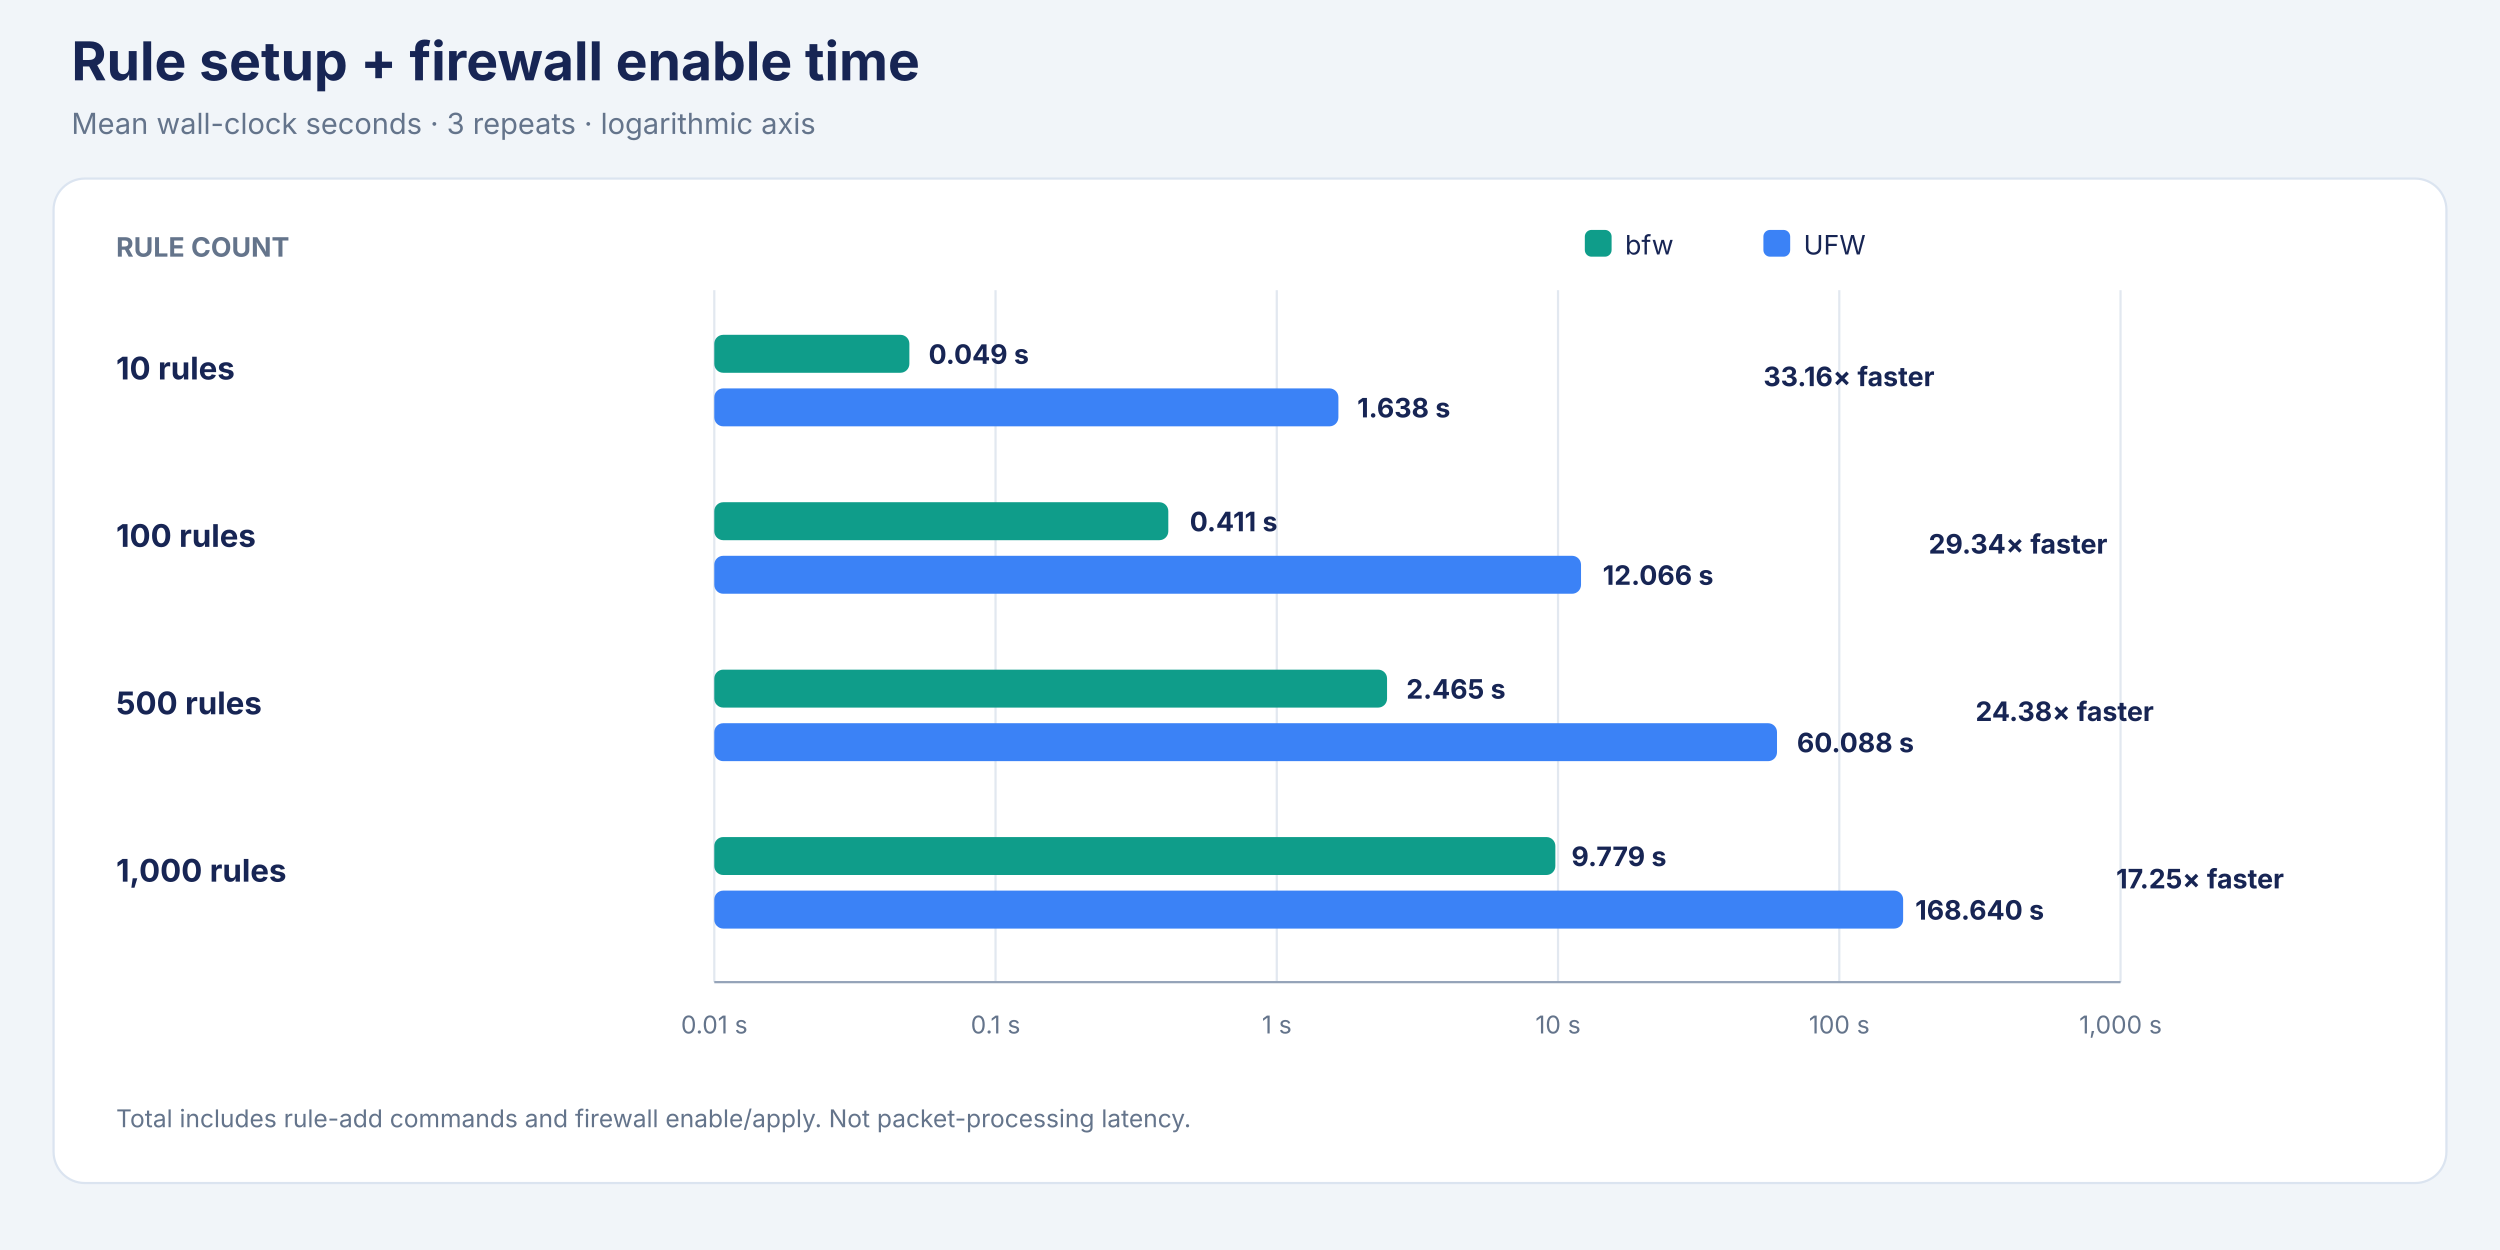
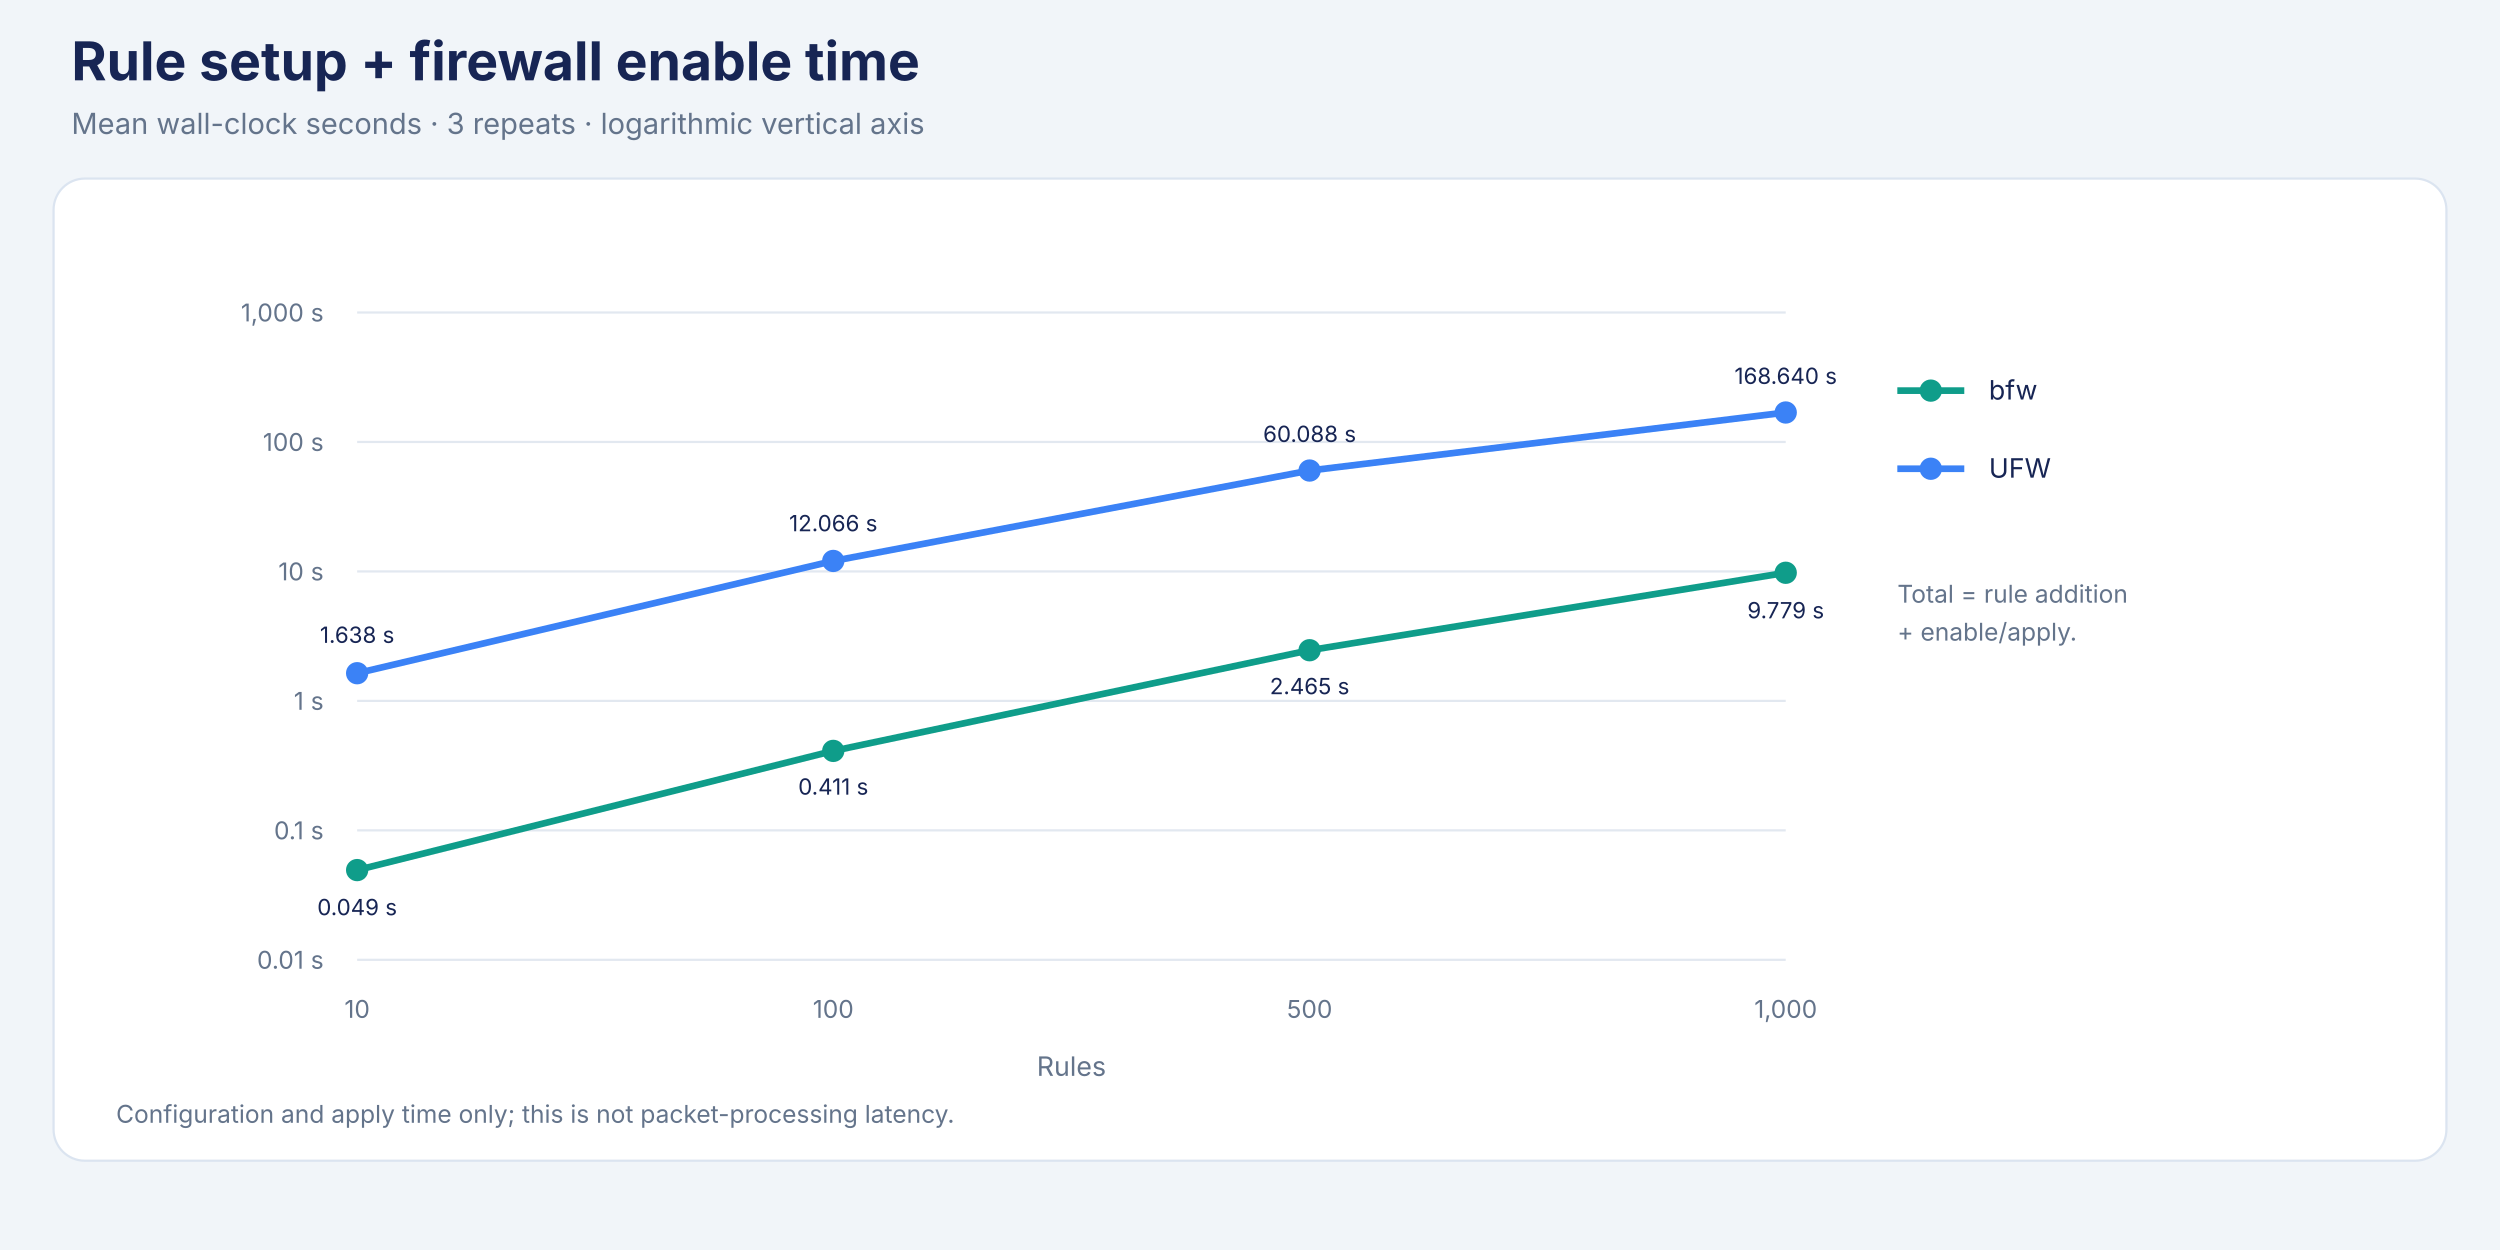
<svg xmlns="http://www.w3.org/2000/svg" width="1120" height="560" viewBox="0 0 1120 560" role="img" aria-labelledby="title desc">
  <style>
    text { font-family: Inter, ui-sans-serif, system-ui, -apple-system, "Segoe UI", sans-serif; fill: #172554; }
    .muted { fill: #64748b; }
    .panel { fill: #fff; stroke: #dbe4f0; stroke-width: 1; }
    .grid { stroke: #e2e8f0; stroke-width: 1; }
-     .bfw { fill: #0f9d8a; }
-     .ufw { fill: #3b82f6; }
+     .line { fill: none; stroke-width: 3; stroke-linecap: round; stroke-linejoin: round; }
  </style>
  <rect width="1120" height="560" fill="#f1f5f9" />
  <text x="32" y="36" font-size="24" font-weight="700">Rule setup + firewall enable time</text>
-   <text x="32" y="60" font-size="13" class="muted">Mean wall-clock seconds · 3 repeats · logarithmic axis</text>
-   <rect class="panel" x="24" y="80" width="1072" height="450" rx="14" />
-   <text x="52" y="115" font-size="12" font-weight="650" class="muted">RULE COUNT</text>
-   <rect class="bfw" x="710" y="103" width="12" height="12" rx="3" />
-   <text x="728" y="114" font-size="12">bfw</text>
-   <rect class="ufw" x="790" y="103" width="12" height="12" rx="3" />
-   <text x="808" y="114" font-size="12">UFW</text>
-   <line class="grid" x1="320" y1="130" x2="320" y2="440" />
-   <line class="grid" x1="446" y1="130" x2="446" y2="440" />
-   <line class="grid" x1="572" y1="130" x2="572" y2="440" />
-   <line class="grid" x1="698" y1="130" x2="698" y2="440" />
-   <line class="grid" x1="824" y1="130" x2="824" y2="440" />
-   <line class="grid" x1="950" y1="130" x2="950" y2="440" />
-   <text x="52" y="170" font-size="14" font-weight="650">10 rules</text>
-   <rect class="bfw" x="320" y="150" width="87.4" height="17" rx="4" />
-   <text x="416" y="163" font-size="12" font-weight="650">0.049 s</text>
-   <rect class="ufw" x="320" y="174" width="279.6" height="17" rx="4" />
-   <text x="608" y="187" font-size="12" font-weight="650">1.638 s</text>
-   <text x="790" y="173" font-size="12" font-weight="650">33.16× faster</text>
-   <text x="52" y="245" font-size="14" font-weight="650">100 rules</text>
-   <rect class="bfw" x="320" y="225" width="203.4" height="17" rx="4" />
-   <text x="533" y="238" font-size="12" font-weight="650">0.411 s</text>
-   <rect class="ufw" x="320" y="249" width="388.3" height="17" rx="4" />
-   <text x="718" y="262" font-size="12" font-weight="650">12.066 s</text>
-   <text x="864" y="248" font-size="12" font-weight="650">29.34× faster</text>
-   <text x="52" y="320" font-size="14" font-weight="650">500 rules</text>
-   <rect class="bfw" x="320" y="300" width="301.4" height="17" rx="4" />
-   <text x="630" y="313" font-size="12" font-weight="650">2.465 s</text>
-   <rect class="ufw" x="320" y="324" width="476.1" height="17" rx="4" />
-   <text x="805" y="337" font-size="12" font-weight="650">60.088 s</text>
-   <text x="885" y="323" font-size="12" font-weight="650">24.38× faster</text>
-   <text x="52" y="395" font-size="14" font-weight="650">1,000 rules</text>
-   <rect class="bfw" x="320" y="375" width="376.8" height="17" rx="4" />
-   <text x="704" y="388" font-size="12" font-weight="650">9.779 s</text>
-   <rect class="ufw" x="320" y="399" width="532.6" height="17" rx="4" />
-   <text x="858" y="412" font-size="12" font-weight="650">168.640 s</text>
-   <text x="948" y="398" font-size="12" font-weight="650">17.25× faster</text>
-   <line x1="320" y1="440" x2="950" y2="440" stroke="#94a3b8" />
-   <text x="320" y="463" font-size="11" text-anchor="middle" class="muted">0.01 s</text>
-   <text x="446" y="463" font-size="11" text-anchor="middle" class="muted">0.1 s</text>
-   <text x="572" y="463" font-size="11" text-anchor="middle" class="muted">1 s</text>
-   <text x="698" y="463" font-size="11" text-anchor="middle" class="muted">10 s</text>
-   <text x="824" y="463" font-size="11" text-anchor="middle" class="muted">100 s</text>
-   <text x="950" y="463" font-size="11" text-anchor="middle" class="muted">1,000 s</text>
-   <text x="52" y="505" font-size="11" class="muted">Total includes rule-add commands and firewall enable/apply. Not packet-processing latency.</text>
+   <text x="32" y="60" font-size="13" class="muted">Mean wall-clock seconds · 3 repeats · logarithmic vertical axis</text>
+   <rect class="panel" x="24" y="80" width="1072" height="440" rx="14" />
+   <line class="grid" x1="160" y1="140" x2="800" y2="140" />
+   <line class="grid" x1="160" y1="198" x2="800" y2="198" />
+   <line class="grid" x1="160" y1="256" x2="800" y2="256" />
+   <line class="grid" x1="160" y1="314" x2="800" y2="314" />
+   <line class="grid" x1="160" y1="372" x2="800" y2="372" />
+   <line class="grid" x1="160" y1="430" x2="800" y2="430" />
+   <text x="145" y="144" text-anchor="end" font-size="11" class="muted">1,000 s</text>
+   <text x="145" y="202" text-anchor="end" font-size="11" class="muted">100 s</text>
+   <text x="145" y="260" text-anchor="end" font-size="11" class="muted">10 s</text>
+   <text x="145" y="318" text-anchor="end" font-size="11" class="muted">1 s</text>
+   <text x="145" y="376" text-anchor="end" font-size="11" class="muted">0.1 s</text>
+   <text x="145" y="434" text-anchor="end" font-size="11" class="muted">0.01 s</text>
+   <text x="160" y="456" text-anchor="middle" font-size="11" class="muted">10</text>
+   <text x="373.3" y="456" text-anchor="middle" font-size="11" class="muted">100</text>
+   <text x="586.7" y="456" text-anchor="middle" font-size="11" class="muted">500</text>
+   <text x="800" y="456" text-anchor="middle" font-size="11" class="muted">1,000</text>
+   <text x="480" y="482" text-anchor="middle" font-size="12" class="muted">Rules</text>
+   <polyline class="line" stroke="#0f9d8a" points="160,389.8 373.3,336.4 586.7,291.3 800,256.6" />
+   <circle cx="160" cy="389.8" r="5" fill="#0f9d8a" />
+   <circle cx="373.3" cy="336.4" r="5" fill="#0f9d8a" />
+   <circle cx="586.7" cy="291.3" r="5" fill="#0f9d8a" />
+   <circle cx="800" cy="256.6" r="5" fill="#0f9d8a" />
+   <polyline class="line" stroke="#3b82f6" points="160,301.6 373.3,251.3 586.7,210.8 800,184.8" />
+   <circle cx="160" cy="301.6" r="5" fill="#3b82f6" />
+   <circle cx="373.3" cy="251.3" r="5" fill="#3b82f6" />
+   <circle cx="586.7" cy="210.8" r="5" fill="#3b82f6" />
+   <circle cx="800" cy="184.8" r="5" fill="#3b82f6" />
+   <text x="160" y="410" text-anchor="middle" font-size="10" fill="#0f9d8a">0.049 s</text>
+   <text x="373.3" y="356" text-anchor="middle" font-size="10" fill="#0f9d8a">0.411 s</text>
+   <text x="586.7" y="311" text-anchor="middle" font-size="10" fill="#0f9d8a">2.465 s</text>
+   <text x="800" y="277" text-anchor="middle" font-size="10" fill="#0f9d8a">9.779 s</text>
+   <text x="160" y="288" text-anchor="middle" font-size="10" fill="#3b82f6">1.638 s</text>
+   <text x="373.3" y="238" text-anchor="middle" font-size="10" fill="#3b82f6">12.066 s</text>
+   <text x="586.7" y="198" text-anchor="middle" font-size="10" fill="#3b82f6">60.088 s</text>
+   <text x="800" y="172" text-anchor="middle" font-size="10" fill="#3b82f6">168.640 s</text>
+   <line x1="850" y1="175" x2="880" y2="175" stroke="#0f9d8a" stroke-width="3" />
+   <circle cx="865" cy="175" r="5" fill="#0f9d8a" />
+   <text x="891" y="179" font-size="12">bfw</text>
+   <line x1="850" y1="210" x2="880" y2="210" stroke="#3b82f6" stroke-width="3" />
+   <circle cx="865" cy="210" r="5" fill="#3b82f6" />
+   <text x="891" y="214" font-size="12">UFW</text>
+   <text x="850" y="270" font-size="11" class="muted">Total = rule addition</text>
+   <text x="850" y="287" font-size="11" class="muted">+ enable/apply.</text>
+   <text x="52" y="503" font-size="11" class="muted">Configuration and apply time only; this is not packet-processing latency.</text>
</svg>
